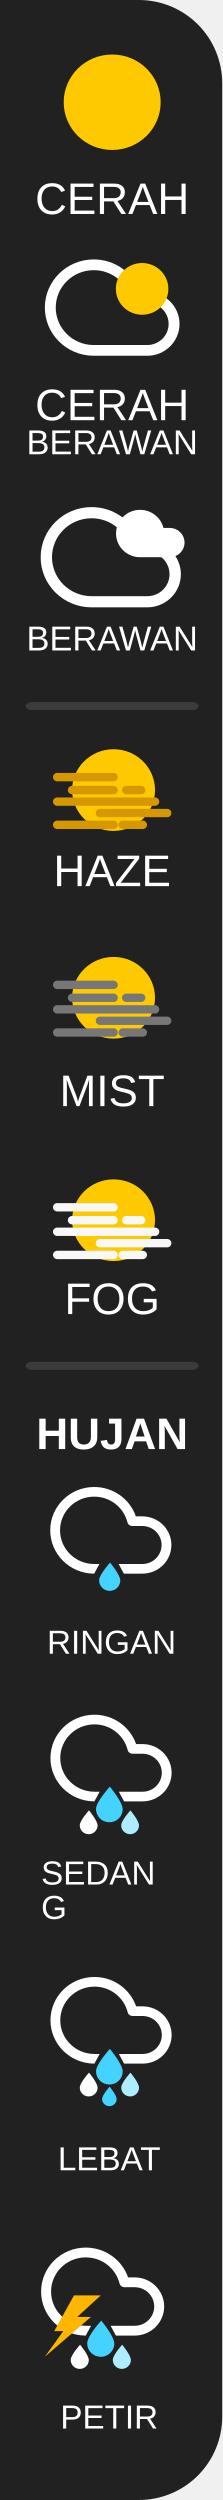
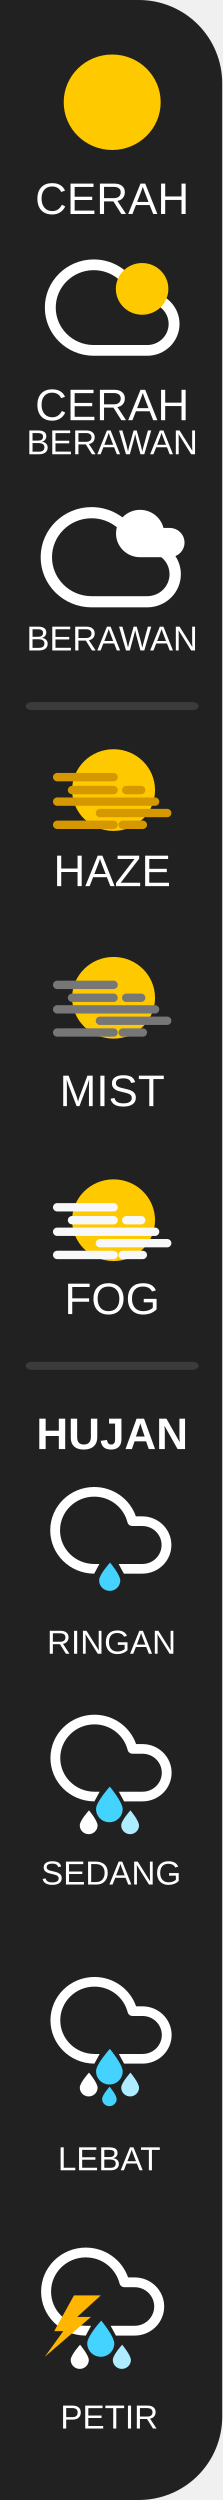
<svg xmlns="http://www.w3.org/2000/svg" width="100%" height="100%" viewBox="0 0 400 4500" version="1.1" xml:space="preserve" style="fill-rule:evenodd;clip-rule:evenodd;stroke-linejoin:round;stroke-miterlimit:2;">
  <g transform="matrix(1.19365,0,0,1.07234,0,0)">
    <g transform="matrix(0.837768,0,0,0.93254,0,0)">
      <path d="M250,0C289.782,-0 327.936,15.804 356.066,43.934C384.196,72.064 400,110.218 400,150L400,4350C400,4389.78 384.196,4427.94 356.066,4456.07C327.936,4484.2 289.782,4500 250,4500L0,4500L0,0L250,0Z" style="fill:rgb(33,33,33);" />
    </g>
    <g transform="matrix(0.950733,0,0,1,9.87746,0)">
      <g>
        <g transform="matrix(0.711986,0,0,0.742135,-1864.91,3280.22)">
          <path d="M2815.05,247.568L2814.01,247.568L2814.01,247.561L2813.87,247.56C2760.38,246.882 2717.14,203.236 2717.14,149.57C2717.14,95.484 2761.06,51.573 2815.14,51.573C2858.19,51.573 2894.79,79.389 2907.93,118.001L2922.29,118.001C2939.46,118.001 2955.94,124.824 2968.08,136.969C2980.23,149.115 2987.05,165.587 2987.05,182.764L2987.05,182.805C2987.05,199.981 2980.23,216.454 2968.08,228.599C2955.94,240.745 2939.46,247.568 2922.29,247.568L2881.19,247.568L2869.55,225.728L2922.29,225.728C2933.67,225.728 2944.59,221.206 2952.64,213.156C2960.69,205.107 2965.21,194.189 2965.21,182.805L2965.21,182.764C2965.21,171.38 2960.69,160.462 2952.64,152.412C2944.59,144.363 2933.67,139.84 2922.29,139.84L2899.75,139.84C2894.72,139.84 2890.33,136.397 2889.14,131.504C2881.03,98.179 2850.95,73.412 2815.14,73.412C2773.11,73.412 2738.98,107.538 2738.98,149.57C2738.98,191.274 2772.58,225.195 2814.15,225.722L2814.32,225.728L2826.69,225.728L2815.05,247.568Z" style="fill:white;" />
        </g>
        <g transform="matrix(0.711986,0,0,0.742135,-1864.94,2840)">
          <path d="M2815.05,247.568L2814.01,247.568L2814.01,247.561L2813.87,247.56C2760.38,246.882 2717.14,203.236 2717.14,149.57C2717.14,95.484 2761.06,51.573 2815.14,51.573C2858.19,51.573 2894.79,79.389 2907.93,118.001L2922.29,118.001C2939.46,118.001 2955.94,124.824 2968.08,136.969C2980.23,149.115 2987.05,165.587 2987.05,182.764L2987.05,182.805C2987.05,199.981 2980.23,216.454 2968.08,228.599C2955.94,240.745 2939.46,247.568 2922.29,247.568L2881.19,247.568L2869.55,225.728L2922.29,225.728C2933.67,225.728 2944.59,221.206 2952.64,213.156C2960.69,205.107 2965.21,194.189 2965.21,182.805L2965.21,182.764C2965.21,171.38 2960.69,160.462 2952.64,152.412C2944.59,144.363 2933.67,139.84 2922.29,139.84L2899.75,139.84C2894.72,139.84 2890.33,136.397 2889.14,131.504C2881.03,98.179 2850.95,73.412 2815.14,73.412C2773.11,73.412 2738.98,107.538 2738.98,149.57C2738.98,191.274 2772.58,225.195 2814.15,225.722L2814.32,225.728L2826.69,225.728L2815.05,247.568Z" style="fill:white;" />
        </g>
        <g transform="matrix(0.564825,0,0,0.588742,-1140.66,2496.8)">
          <path d="M2310.17,214.2C2310.17,214.2 2339.2,249.322 2338.87,265.723C2338.55,282.125 2324.97,295.176 2308.57,294.849C2292.16,294.523 2279.11,280.943 2279.44,264.542C2279.77,248.14 2310.17,214.2 2310.17,214.2Z" style="fill:rgb(68,211,255);" />
        </g>
        <g transform="matrix(0.711986,0,0,0.742135,-1480.99,3280.22)">
          <path d="M2310.17,214.2C2310.17,214.2 2339.2,249.322 2338.87,265.723C2338.55,282.125 2324.97,295.176 2308.57,294.849C2292.16,294.523 2279.11,280.943 2279.44,264.542C2279.77,248.14 2310.17,214.2 2310.17,214.2Z" style="fill:rgb(68,211,255);" />
          <g transform="matrix(0.544939,0,0,0.544939,1050.81,183.081)">
            <path d="M2310.17,214.2C2310.17,214.2 2339.2,249.322 2338.87,265.723C2338.55,282.125 2324.97,295.176 2308.57,294.849C2292.16,294.523 2279.11,280.943 2279.44,264.542C2279.77,248.14 2310.17,214.2 2310.17,214.2Z" style="fill:rgb(68,211,255);" />
          </g>
        </g>
        <g transform="matrix(0.711986,0,0,0.742135,-1481.02,2840)">
          <path d="M2310.17,214.2C2310.17,214.2 2339.2,249.322 2338.87,265.723C2338.55,282.125 2324.97,295.176 2308.57,294.849C2292.16,294.523 2279.11,280.943 2279.44,264.542C2279.77,248.14 2310.17,214.2 2310.17,214.2Z" style="fill:rgb(68,211,255);" />
        </g>
        <g transform="matrix(0.711986,0,0,0.742135,-1480.99,3280.22)">
          <path d="M2263.77,267.928C2263.77,267.928 2283.15,291.38 2282.94,302.331C2282.72,313.283 2273.65,321.997 2262.7,321.779C2251.75,321.561 2243.03,312.493 2243.25,301.542C2243.47,290.59 2263.77,267.928 2263.77,267.928Z" style="fill:white;" />
        </g>
        <g transform="matrix(0.711986,0,0,0.742135,-1481.02,2840)">
          <path d="M2263.77,267.928C2263.77,267.928 2283.15,291.38 2282.94,302.331C2282.72,313.283 2273.65,321.997 2262.7,321.779C2251.75,321.561 2243.03,312.493 2243.25,301.542C2243.47,290.59 2263.77,267.928 2263.77,267.928Z" style="fill:white;" />
        </g>
        <g transform="matrix(0.711986,0,0,0.742135,-1480.99,3280.22)">
          <path d="M2356.09,267.928C2356.09,267.928 2375.47,291.38 2375.26,302.331C2375.04,313.283 2365.97,321.997 2355.02,321.779C2344.07,321.561 2335.35,312.493 2335.57,301.542C2335.79,290.59 2356.09,267.928 2356.09,267.928Z" style="fill:rgb(174,237,255);" />
        </g>
        <g transform="matrix(0.711986,0,0,0.742135,-1481.02,2840)">
          <path d="M2356.09,267.928C2356.09,267.928 2375.47,291.38 2375.26,302.331C2375.04,313.283 2365.97,321.997 2355.02,321.779C2344.07,321.561 2335.35,312.493 2335.57,301.542C2335.79,290.59 2356.09,267.928 2356.09,267.928Z" style="fill:rgb(174,237,255);" />
        </g>
        <g transform="matrix(0.711986,0,0,0.742135,-1102.85,2457.75)">
          <path d="M1744.2,247.568L1743.16,247.568L1743.16,247.561L1743.02,247.56C1689.53,246.882 1646.29,203.236 1646.29,149.57C1646.29,95.484 1690.2,51.573 1744.29,51.573C1787.34,51.573 1823.93,79.389 1837.08,118.001L1851.44,118.001C1868.61,118.001 1885.09,124.824 1897.23,136.969C1909.38,149.115 1916.2,165.587 1916.2,182.764L1916.2,182.805C1916.2,199.981 1909.38,216.454 1897.23,228.599C1885.09,240.745 1868.61,247.568 1851.44,247.568L1810.34,247.568L1798.69,225.728L1851.44,225.728C1862.82,225.728 1873.74,221.206 1881.79,213.156C1889.84,205.107 1894.36,194.189 1894.36,182.805L1894.36,182.764C1894.36,171.38 1889.84,160.462 1881.79,152.412C1873.74,144.363 1862.82,139.84 1851.44,139.84L1828.9,139.84C1823.87,139.84 1819.48,136.397 1818.29,131.504C1810.18,98.179 1780.1,73.412 1744.29,73.412C1702.26,73.412 1668.13,107.538 1668.13,149.57C1668.13,191.274 1701.73,225.195 1743.3,225.722L1743.47,225.728L1755.84,225.728L1744.2,247.568Z" style="fill:white;" />
        </g>
        <g transform="matrix(0.711986,0,0,0.742135,-317.208,374.793)">
          <path d="M638.514,299.637L638.521,299.645L758.885,299.645C777.979,299.645 796.291,292.06 809.793,278.559C823.294,265.057 830.879,246.745 830.879,227.651L830.879,227.605C830.879,208.511 823.294,190.199 809.793,176.698C796.291,163.196 777.979,155.611 758.885,155.611L742.926,155.611C728.312,112.688 687.628,81.766 639.776,81.766C579.651,81.766 530.837,130.58 530.837,190.706C530.837,250.363 578.895,298.883 638.367,299.636L638.514,299.637ZM638.86,275.367L638.675,275.36C592.458,274.775 555.115,237.066 555.115,190.706C555.115,143.98 593.051,106.044 639.776,106.044C679.586,106.044 713.017,133.577 722.039,170.623C723.364,176.061 728.236,179.889 733.834,179.889L758.885,179.889C771.541,179.89 783.677,184.917 792.626,193.865C801.574,202.813 806.601,214.95 806.601,227.605L806.601,227.651C806.601,240.306 801.574,252.443 792.626,261.391C783.677,270.34 771.541,275.367 758.886,275.367L638.86,275.367Z" style="fill:white;" />
        </g>
        <g transform="matrix(0.711986,0,0,0.742135,-317.208,374.793)">
          <circle cx="747.505" cy="148.396" r="58.487" style="fill:rgb(255,201,0);" />
        </g>
        <g transform="matrix(1,0,0,1,0,95.2381)">
          <g transform="matrix(1.1247,0,0,1.17233,-671,1056.97)">
            <circle cx="747.505" cy="148.396" r="58.487" style="fill:rgb(255,201,0);" />
          </g>
          <g transform="matrix(1.1247,0,0,1.17233,-671,1405.65)">
            <circle cx="747.505" cy="148.396" r="58.487" style="fill:rgb(255,201,0);" />
          </g>
          <g transform="matrix(1.1247,0,0,1.17233,-671.005,1778.99)">
            <circle cx="747.505" cy="148.396" r="58.487" style="fill:rgb(255,201,0);" />
          </g>
          <g transform="matrix(0.504701,0,0,0.644662,-519.152,1106.33)">
            <path d="M1187.89,170.509L1364.91,170.509C1372.27,170.509 1378.24,165.635 1378.24,159.632C1378.24,153.629 1372.27,148.755 1364.91,148.755L1187.89,148.755C1180.53,148.755 1174.56,153.629 1174.56,159.632C1174.56,165.635 1180.53,170.509 1187.89,170.509Z" style="fill:rgb(213,152,1);" />
          </g>
          <g transform="matrix(0.504701,0,0,0.644662,-519.155,1455.01)">
            <path d="M1187.89,170.509L1364.91,170.509C1372.27,170.509 1378.24,165.635 1378.24,159.632C1378.24,153.629 1372.27,148.755 1364.91,148.755L1187.89,148.755C1180.53,148.755 1174.56,153.629 1174.56,159.632C1174.56,165.635 1180.53,170.509 1187.89,170.509Z" style="fill:rgb(119,119,119);" />
          </g>
          <g transform="matrix(0.504701,0,0,0.644662,-519.155,1828.36)">
            <path d="M1187.89,170.509L1364.91,170.509C1372.27,170.509 1378.24,165.635 1378.24,159.632C1378.24,153.629 1372.27,148.755 1364.91,148.755L1187.89,148.755C1180.53,148.755 1174.56,153.629 1174.56,159.632C1174.56,165.635 1180.53,170.509 1187.89,170.509Z" style="fill:rgb(248,248,248);" />
          </g>
          <g transform="matrix(0.876298,0,0,0.644662,-960.566,1147.46)">
            <path d="M1187.89,170.509L1364.91,170.509C1369.15,170.509 1372.59,165.635 1372.59,159.632C1372.59,153.629 1369.15,148.755 1364.91,148.755L1187.89,148.755C1183.65,148.755 1180.21,153.629 1180.21,159.632C1180.21,165.635 1183.65,170.509 1187.89,170.509Z" style="fill:rgb(213,152,1);" />
          </g>
          <g transform="matrix(0.876298,0,0,0.644662,-960.566,1496.14)">
            <path d="M1187.89,170.509L1364.91,170.509C1369.15,170.509 1372.59,165.635 1372.59,159.632C1372.59,153.629 1369.15,148.755 1364.91,148.755L1187.89,148.755C1183.65,148.755 1180.21,153.629 1180.21,159.632C1180.21,165.635 1183.65,170.509 1187.89,170.509Z" style="fill:rgb(119,119,119);" />
          </g>
          <g transform="matrix(0.876298,0,0,0.644662,-960.569,1869.48)">
            <path d="M1187.89,170.509L1364.91,170.509C1369.15,170.509 1372.59,165.635 1372.59,159.632C1372.59,153.629 1369.15,148.755 1364.91,148.755L1187.89,148.755C1183.65,148.755 1180.21,153.629 1180.21,159.632C1180.21,165.635 1183.65,170.509 1187.89,170.509Z" style="fill:rgb(248,248,248);" />
          </g>
          <g transform="matrix(0.601665,0,0,1.62666,-566.485,1009.84)">
            <path d="M1187.89,163.943L1364.91,163.943C1371.08,163.943 1376.09,162.011 1376.09,159.632C1376.09,157.253 1371.08,155.321 1364.91,155.321L1187.89,155.321C1181.72,155.321 1176.71,157.253 1176.71,159.632C1176.71,162.011 1181.72,163.943 1187.89,163.943Z" style="fill:rgb(213,152,1);" />
          </g>
          <g transform="matrix(0.601665,0,0,1.62666,-566.485,1358.53)">
            <path d="M1187.89,163.943L1364.91,163.943C1371.08,163.943 1376.09,162.011 1376.09,159.632C1376.09,157.253 1371.08,155.321 1364.91,155.321L1187.89,155.321C1181.72,155.321 1176.71,157.253 1176.71,159.632C1176.71,162.011 1181.72,163.943 1187.89,163.943Z" style="fill:rgb(119,119,119);" />
          </g>
          <g transform="matrix(0.601665,0,0,1.62666,-566.485,1731.87)">
            <path d="M1187.89,163.943L1364.91,163.943C1371.08,163.943 1376.09,162.011 1376.09,159.632C1376.09,157.253 1371.08,155.321 1364.91,155.321L1187.89,155.321C1181.72,155.321 1176.71,157.253 1176.71,159.632C1176.71,162.011 1181.72,163.943 1187.89,163.943Z" style="fill:rgb(248,248,248);" />
          </g>
          <g transform="matrix(0.504701,0,0,1.62666,-519.152,1029.57)">
            <path d="M1187.89,163.943L1364.91,163.943C1372.27,163.943 1378.24,162.011 1378.24,159.632C1378.24,157.253 1372.27,155.321 1364.91,155.321L1187.89,155.321C1180.53,155.321 1174.56,157.253 1174.56,159.632C1174.56,162.011 1180.53,163.943 1187.89,163.943Z" style="fill:rgb(213,152,1);" />
          </g>
          <g transform="matrix(0.504701,0,0,1.62666,-519.155,1378.26)">
            <path d="M1187.89,163.943L1364.91,163.943C1372.27,163.943 1378.24,162.011 1378.24,159.632C1378.24,157.253 1372.27,155.321 1364.91,155.321L1187.89,155.321C1180.53,155.321 1174.56,157.253 1174.56,159.632C1174.56,162.011 1180.53,163.943 1187.89,163.943Z" style="fill:rgb(119,119,119);" />
          </g>
          <g transform="matrix(0.504701,0,0,1.62666,-519.155,1751.6)">
            <path d="M1187.89,163.943L1364.91,163.943C1372.27,163.943 1378.24,162.011 1378.24,159.632C1378.24,157.253 1372.27,155.321 1364.91,155.321L1187.89,155.321C1180.53,155.321 1174.56,157.253 1174.56,159.632C1174.56,162.011 1180.53,163.943 1187.89,163.943Z" style="fill:rgb(248,248,248);" />
          </g>
          <g transform="matrix(0.179405,0,0,1.62666,-28.7987,1029.57)">
            <path d="M1187.89,163.943L1364.91,163.943C1385.6,163.943 1402.4,162.011 1402.4,159.632C1402.4,157.253 1385.6,155.321 1364.91,155.321L1187.89,155.321C1167.19,155.321 1150.39,157.253 1150.39,159.632C1150.39,162.011 1167.19,163.943 1187.89,163.943Z" style="fill:rgb(213,152,1);" />
          </g>
          <g transform="matrix(0.179405,0,0,1.62666,-28.7948,1378.26)">
            <path d="M1187.89,163.943L1364.91,163.943C1385.6,163.943 1402.4,162.011 1402.4,159.632C1402.4,157.253 1385.6,155.321 1364.91,155.321L1187.89,155.321C1167.19,155.321 1150.39,157.253 1150.39,159.632C1150.39,162.011 1167.19,163.943 1187.89,163.943Z" style="fill:rgb(119,119,119);" />
          </g>
          <g transform="matrix(0.179405,0,0,1.62666,-28.8048,1751.6)">
            <path d="M1187.89,163.943L1364.91,163.943C1385.6,163.943 1402.4,162.011 1402.4,159.632C1402.4,157.253 1385.6,155.321 1364.91,155.321L1187.89,155.321C1167.19,155.321 1150.39,157.253 1150.39,159.632C1150.39,162.011 1167.19,163.943 1187.89,163.943Z" style="fill:rgb(248,248,248);" />
          </g>
          <g transform="matrix(0.371595,0,0,0.644662,-337.475,1128.03)">
            <path d="M1187.89,170.509L1364.91,170.509C1374.9,170.509 1383.01,165.635 1383.01,159.632C1383.01,153.629 1374.9,148.755 1364.91,148.755L1187.89,148.755C1177.9,148.755 1169.79,153.629 1169.79,159.632C1169.79,165.635 1177.9,170.509 1187.89,170.509Z" style="fill:rgb(213,152,1);" />
          </g>
          <g transform="matrix(0.371595,0,0,0.644662,-337.475,1476.71)">
            <path d="M1187.89,170.509L1364.91,170.509C1374.9,170.509 1383.01,165.635 1383.01,159.632C1383.01,153.629 1374.9,148.755 1364.91,148.755L1187.89,148.755C1177.9,148.755 1169.79,153.629 1169.79,159.632C1169.79,165.635 1177.9,170.509 1187.89,170.509Z" style="fill:rgb(119,119,119);" />
          </g>
          <g transform="matrix(0.371595,0,0,0.644662,-337.475,1850.05)">
            <path d="M1187.89,170.509L1364.91,170.509C1374.9,170.509 1383.01,165.635 1383.01,159.632C1383.01,153.629 1374.9,148.755 1364.91,148.755L1187.89,148.755C1177.9,148.755 1169.79,153.629 1169.79,159.632C1169.79,165.635 1177.9,170.509 1187.89,170.509Z" style="fill:rgb(248,248,248);" />
          </g>
          <g transform="matrix(0.133465,0,0,0.644662,31.3213,1128.03)">
            <path d="M1187.89,170.509L1364.91,170.509C1392.73,170.509 1415.31,165.635 1415.31,159.632C1415.31,153.629 1392.73,148.755 1364.91,148.755L1187.89,148.755C1160.07,148.755 1137.49,153.629 1137.49,159.632C1137.49,165.635 1160.07,170.509 1187.89,170.509Z" style="fill:rgb(213,152,1);" />
          </g>
          <g transform="matrix(0.133465,0,0,0.644662,31.3252,1476.71)">
            <path d="M1187.89,170.509L1364.91,170.509C1392.73,170.509 1415.31,165.635 1415.31,159.632C1415.31,153.629 1392.73,148.755 1364.91,148.755L1187.89,148.755C1160.07,148.755 1137.49,153.629 1137.49,159.632C1137.49,165.635 1160.07,170.509 1187.89,170.509Z" style="fill:rgb(119,119,119);" />
          </g>
          <g transform="matrix(0.133465,0,0,0.644662,31.3152,1850.05)">
            <path d="M1187.89,170.509L1364.91,170.509C1392.73,170.509 1415.31,165.635 1415.31,159.632C1415.31,153.629 1392.73,148.755 1364.91,148.755L1187.89,148.755C1160.07,148.755 1137.49,153.629 1137.49,159.632C1137.49,165.635 1160.07,170.509 1187.89,170.509Z" style="fill:rgb(248,248,248);" />
          </g>
-           <g transform="matrix(5.81847,0,0,6.19035,-369.167,-16326.5)">
-             <g transform="matrix(12,0,0,12,106.576,2921.96)">
-                         </g>
-             <text x="77.912px" y="2921.96px" style="font-family:'ArialMT', 'Arial', sans-serif;font-size:12px;fill:white;">MIST</text>
-           </g>
-           <g transform="matrix(5.81847,0,0,6.19035,-369.167,-15977.4)">
-             <g transform="matrix(12,0,0,12,105.243,2921.96)">
-                         </g>
-             <text x="79.245px" y="2921.96px" style="font-family:'ArialMT', 'Arial', sans-serif;font-size:12px;fill:white;">FOG</text>
-           </g>
-           <g transform="matrix(5.81847,0,0,6.19035,-369.167,-16695.8)">
-             <g transform="matrix(12,0,0,12,108.246,2921.96)">
-                         </g>
-             <text x="76.242px" y="2921.96px" style="font-family:'ArialMT', 'Arial', sans-serif;font-size:12px;fill:white;">HAZE</text>
+           <g transform="matrix(5.81847,0,0,6.19035,84.1616,1761.46)">
+             <text x="0px" y="0px" style="font-family:'ArialMT', 'Arial', sans-serif;font-size:12px;fill:white;">MIST</text>
+           </g>
+           <g transform="matrix(5.81847,0,0,6.19035,91.9177,2110.56)">
+             <text x="0px" y="0px" style="font-family:'ArialMT', 'Arial', sans-serif;font-size:12px;fill:white;">FOG</text>
+           </g>
+           <g transform="matrix(5.81847,0,0,6.19035,74.4448,1392.16)">
+             <text x="0px" y="0px" style="font-family:'ArialMT', 'Arial', sans-serif;font-size:12px;fill:white;">HAZE</text>
          </g>
        </g>
        <g transform="matrix(4.35966e-17,0.796744,-1.17272,8.0357e-17,386.079,1126)">
          <path d="M1455.79,77.825L1455.79,294.855C1455.79,299.493 1459.56,303.258 1464.19,303.258C1468.83,303.258 1472.6,299.493 1472.6,294.855L1472.6,77.825C1472.6,73.188 1468.83,69.423 1464.19,69.423C1459.56,69.423 1455.79,73.188 1455.79,77.825Z" style="fill:white;fill-opacity:0.12;" />
        </g>
        <g transform="matrix(4.35966e-17,0.796744,-1.17272,8.0357e-17,386.079,18.6858)">
          <path d="M1455.79,77.825L1455.79,294.855C1455.79,299.493 1459.56,303.258 1464.19,303.258C1468.83,303.258 1472.6,299.493 1472.6,294.855L1472.6,77.825C1472.6,73.188 1468.83,69.423 1464.19,69.423C1459.56,69.423 1455.79,73.188 1455.79,77.825Z" style="fill:white;fill-opacity:0.12;" />
        </g>
        <g transform="matrix(0.402233,0,0,0.419107,-47.5465,0.289577)">
          <circle cx="534.765" cy="408.823" r="191.192" style="fill:rgb(255,201,0);" />
        </g>
        <g transform="matrix(0.402008,0,0,0.418873,-45.3234,765.959)">
          <path d="M445.858,605.202L445.87,605.217L667.799,605.217C703.005,605.216 736.769,591.231 761.663,566.337C786.557,541.442 800.542,507.678 800.542,472.473L800.542,472.388C800.542,437.183 786.557,403.419 761.663,378.524C736.769,353.63 703.005,339.645 667.799,339.645L638.373,339.645C611.429,260.503 536.414,203.489 448.185,203.489C337.325,203.489 247.321,293.493 247.321,404.353C247.321,514.35 335.932,603.811 445.587,605.2L445.858,605.202ZM446.496,560.452L446.154,560.439C360.94,559.36 292.086,489.832 292.086,404.353C292.086,318.199 362.031,248.253 448.185,248.253C521.586,248.253 583.227,299.018 599.862,367.323C602.304,377.351 611.288,384.409 621.609,384.409L667.799,384.409C691.134,384.41 713.511,393.679 730.01,410.178C746.509,426.677 755.778,449.055 755.778,472.388L755.778,472.473C755.778,495.806 746.509,518.184 730.01,534.684C713.511,551.182 691.134,560.452 667.801,560.452L446.496,560.452Z" style="fill:white;" />
          <path d="M638.355,404.345C586.536,403.688 544.663,361.41 544.663,309.429C544.663,257.039 587.197,214.505 639.586,214.505C684.223,214.505 721.704,245.381 731.82,286.918L756.386,286.918C771.953,286.918 786.882,293.102 797.889,304.11C808.897,315.117 815.08,330.046 815.08,345.613L815.08,345.658C815.08,361.225 808.897,376.154 797.889,387.161C786.882,398.169 771.953,404.353 756.386,404.353L638.355,404.353L638.355,404.345Z" style="fill:white;" />
        </g>
        <g transform="matrix(0.371223,0,0,0.386796,-48.2415,3710.74)">
          <path d="M534.468,477.14C534.468,477.14 591.028,545.569 590.393,577.524C589.758,609.478 563.299,634.905 531.344,634.27C499.389,633.635 473.962,607.176 474.598,575.221C475.233,543.267 534.468,477.14 534.468,477.14Z" style="fill:rgb(68,211,255);" />
          <path d="M444.056,581.818C444.056,581.818 481.822,627.51 481.398,648.847C480.974,670.183 463.306,687.162 441.969,686.737C420.633,686.313 403.654,668.646 404.079,647.309C404.503,625.972 444.056,581.818 444.056,581.818Z" style="fill:white;" />
          <path d="M623.92,581.818C623.92,581.818 661.686,627.51 661.262,648.847C660.838,670.183 643.17,687.162 621.834,686.737C600.497,686.313 583.518,668.646 583.943,647.309C584.367,625.972 623.92,581.818 623.92,581.818Z" style="fill:rgb(174,237,255);" />
          <path d="M468.316,542.152L466.295,542.152L466.283,542.137L466.025,542.136C361.793,540.816 277.566,455.779 277.566,351.222C277.566,245.845 363.118,160.293 468.495,160.293C552.361,160.293 623.665,214.487 649.277,289.715L677.247,289.715C710.712,289.715 742.806,303.008 766.469,326.671C790.131,350.335 803.425,382.428 803.425,415.893L803.425,415.973C803.425,449.438 790.131,481.532 766.469,505.195C742.806,528.858 710.712,542.151 677.247,542.152L597.172,542.152L574.488,499.601L677.249,499.601C699.428,499.601 720.698,490.79 736.381,475.107C752.064,459.424 760.875,438.153 760.874,415.973L760.874,415.893C760.875,393.713 752.064,372.442 736.381,356.759C720.698,341.076 699.428,332.265 677.247,332.265L633.341,332.265C623.53,332.265 614.992,325.556 612.67,316.024C596.858,251.097 538.265,202.843 468.495,202.843C386.602,202.843 320.116,269.33 320.116,351.222C320.116,432.474 385.564,498.563 466.564,499.589L466.89,499.601L491.001,499.601L468.316,542.152Z" style="fill:white;" />
          <path d="M417.986,367.909L532.492,367.909L431.873,461.141L490.772,461.141L293.346,634.282L372.324,522.776L333.661,522.776L417.986,367.909Z" style="fill:rgb(255,182,0);" />
        </g>
-         <g transform="matrix(4.38497,0,0,4.66523,-236.934,-10855.7)">
-           <g transform="matrix(12,0,0,12,115.349,2921.96)">
+         <g transform="matrix(4.38497,0,0,4.66523,64.2214,2775.92)">
+           <text x="0px" y="0px" style="font-family:'ArialMT', 'Arial', sans-serif;font-size:12px;fill:white;">RINGAN</text>
+         </g>
+         <g transform="matrix(5.81847,0,0,6.19035,47.29,2432.39)">
+           <text x="0px" y="0px" style="font-family:'Arial-BoldMT', 'Arial', sans-serif;font-weight:700;font-size:12px;fill:white;">HUJAN</text>
+         </g>
+         <g transform="matrix(5.81847,0,0,6.19035,45.3466,705.355)">
+           <text x="0px" y="0px" style="font-family:'ArialMT', 'Arial', sans-serif;font-size:12px;fill:white;">CERAH</text>
+         </g>
+         <g transform="matrix(5.81847,0,0,6.19035,45.3466,359.255)">
+           <text x="0px" y="0px" style="font-family:'ArialMT', 'Arial', sans-serif;font-size:12px;fill:white;">CERAH</text>
+         </g>
+         <g transform="matrix(5.81847,0,0,6.19035,-369.167,-17313.8)">
+           <g>
+             <g transform="matrix(1,0,0,1,68.891,2920.08)">
+               <text x="0px" y="0px" style="font-family:'ArialMT', 'Arial', sans-serif;font-size:9.375px;fill:white;">BERA</text>
+             </g>
+             <g transform="matrix(1,0,0,1,94.073,2920.08)">
+               <text x="0px" y="0px" style="font-family:'ArialMT', 'Arial', sans-serif;font-size:9.375px;fill:white;">W<tspan x="8.501px 14.754px " y="0px 0px ">AN</tspan>
+               </text>
+             </g>
+           </g>
+         </g>
+         <g transform="matrix(5.81847,0,0,6.19035,-369.167,-16984.5)">
+           <g>
+             <g transform="matrix(1,0,0,1,68.891,2920.08)">
+               <text x="0px" y="0px" style="font-family:'ArialMT', 'Arial', sans-serif;font-size:9.375px;fill:white;">BERA</text>
+             </g>
+             <g transform="matrix(1,0,0,1,94.073,2920.08)">
+               <text x="0px" y="0px" style="font-family:'ArialMT', 'Arial', sans-serif;font-size:9.375px;fill:white;">W<tspan x="8.501px 14.754px " y="0px 0px ">AN</tspan>
+               </text>
+             </g>
+           </g>
+         </g>
+         <g transform="matrix(4.38497,0,0,4.66523,54.7964,3163.32)">
+           <g transform="matrix(12,0,0,12,50.6777,0)">
                    </g>
-           <text x="68.679px" y="2921.96px" style="font-family:'ArialMT', 'Arial', sans-serif;font-size:12px;fill:white;">RINGAN</text>
-         </g>
-         <g transform="matrix(5.81847,0,0,6.19035,-369.167,-15655.5)">
-           <g transform="matrix(12,0,0,12,112.913,2921.95)">
-                     </g>
-           <text x="71.575px" y="2921.95px" style="font-family:'Arial-BoldMT', 'Arial', sans-serif;font-weight:700;font-size:12px;fill:white;">HUJAN</text>
-         </g>
-         <g transform="matrix(5.81847,0,0,6.19035,-369.167,-17382.6)">
-           <g transform="matrix(12,0,0,12,113.247,2921.96)">
-                     </g>
-           <text x="71.241px" y="2921.96px" style="font-family:'ArialMT', 'Arial', sans-serif;font-size:12px;fill:white;">CERAH</text>
-         </g>
-         <g transform="matrix(5.81847,0,0,6.19035,-369.167,-17728.7)">
-           <g transform="matrix(12,0,0,12,113.247,2921.96)">
-                     </g>
-           <text x="71.241px" y="2921.96px" style="font-family:'ArialMT', 'Arial', sans-serif;font-size:12px;fill:white;">CERAH</text>
-         </g>
-         <g transform="matrix(5.81847,0,0,6.19035,-369.167,-17313.8)">
-           <g transform="matrix(9.37519,0,0,9.37519,115.597,2920.08)">
-                     </g>
-           <text x="68.891px" y="2920.08px" style="font-family:'ArialMT', 'Arial', sans-serif;font-size:9.375px;fill:white;">BERA<tspan x="94.073px 102.574px 108.827px " y="2920.08px 2920.08px 2920.08px ">WAN</tspan>
-           </text>
-         </g>
-         <g transform="matrix(5.81847,0,0,6.19035,-369.167,-16984.5)">
-           <g transform="matrix(9.37519,0,0,9.37519,115.597,2920.08)">
-                     </g>
-           <text x="68.891px" y="2920.08px" style="font-family:'ArialMT', 'Arial', sans-serif;font-size:9.375px;fill:white;">BERA<tspan x="94.073px 102.574px 108.827px " y="2920.08px 2920.08px 2920.08px ">WAN</tspan>
-           </text>
-         </g>
-         <g transform="matrix(4.38497,0,0,4.66523,-246.359,-10468.3)">
-           <text x="68.679px" y="2921.96px" style="font-family:'ArialMT', 'Arial', sans-serif;font-size:12px;fill:white;">SEDAN</text>
-           <g transform="matrix(12,0,0,12,78.0132,2934.35)">
-                     </g>
-           <text x="68.679px" y="2934.35px" style="font-family:'ArialMT', 'Arial', sans-serif;font-size:12px;fill:white;">G</text>
+           <text x="0px" y="0px" style="font-family:'ArialMT', 'Arial', sans-serif;font-size:12px;fill:white;">SEDANG</text>
        </g>
        <g transform="matrix(4.38497,0,0,4.66523,-246.359,-9988.62)">
-           <g transform="matrix(12,0,0,12,111.881,2921.96)">
-                     </g>
-           <text x="74.756px" y="2921.96px" style="font-family:'ArialMT', 'Arial', sans-serif;font-size:12px;fill:white;">LEBA<tspan x="104.551px " y="2921.96px ">T</tspan>
-           </text>
-         </g>
-         <g transform="matrix(4.38497,0,0,4.66523,-246.359,-9555.14)">
-           <g transform="matrix(12,0,0,12,110.988,2921.96)">
-                     </g>
-           <text x="75.65px" y="2921.96px" style="font-family:'ArialMT', 'Arial', sans-serif;font-size:12px;fill:white;">PETIR</text>
+           <g>
+             <g transform="matrix(1,0,0,1,74.756,2921.96)">
+               <text x="0px" y="0px" style="font-family:'ArialMT', 'Arial', sans-serif;font-size:12px;fill:white;">LEBA</text>
+             </g>
+             <g transform="matrix(1,0,0,1,104.551,2921.96)">
+               <text x="0px" y="0px" style="font-family:'ArialMT', 'Arial', sans-serif;font-size:12px;fill:white;">T</text>
+             </g>
+           </g>
+         </g>
+         <g transform="matrix(4.38497,0,0,4.66523,85.364,4076.48)">
+           <text x="0px" y="0px" style="font-family:'ArialMT', 'Arial', sans-serif;font-size:12px;fill:white;">PETIR</text>
        </g>
      </g>
    </g>
  </g>
</svg>
